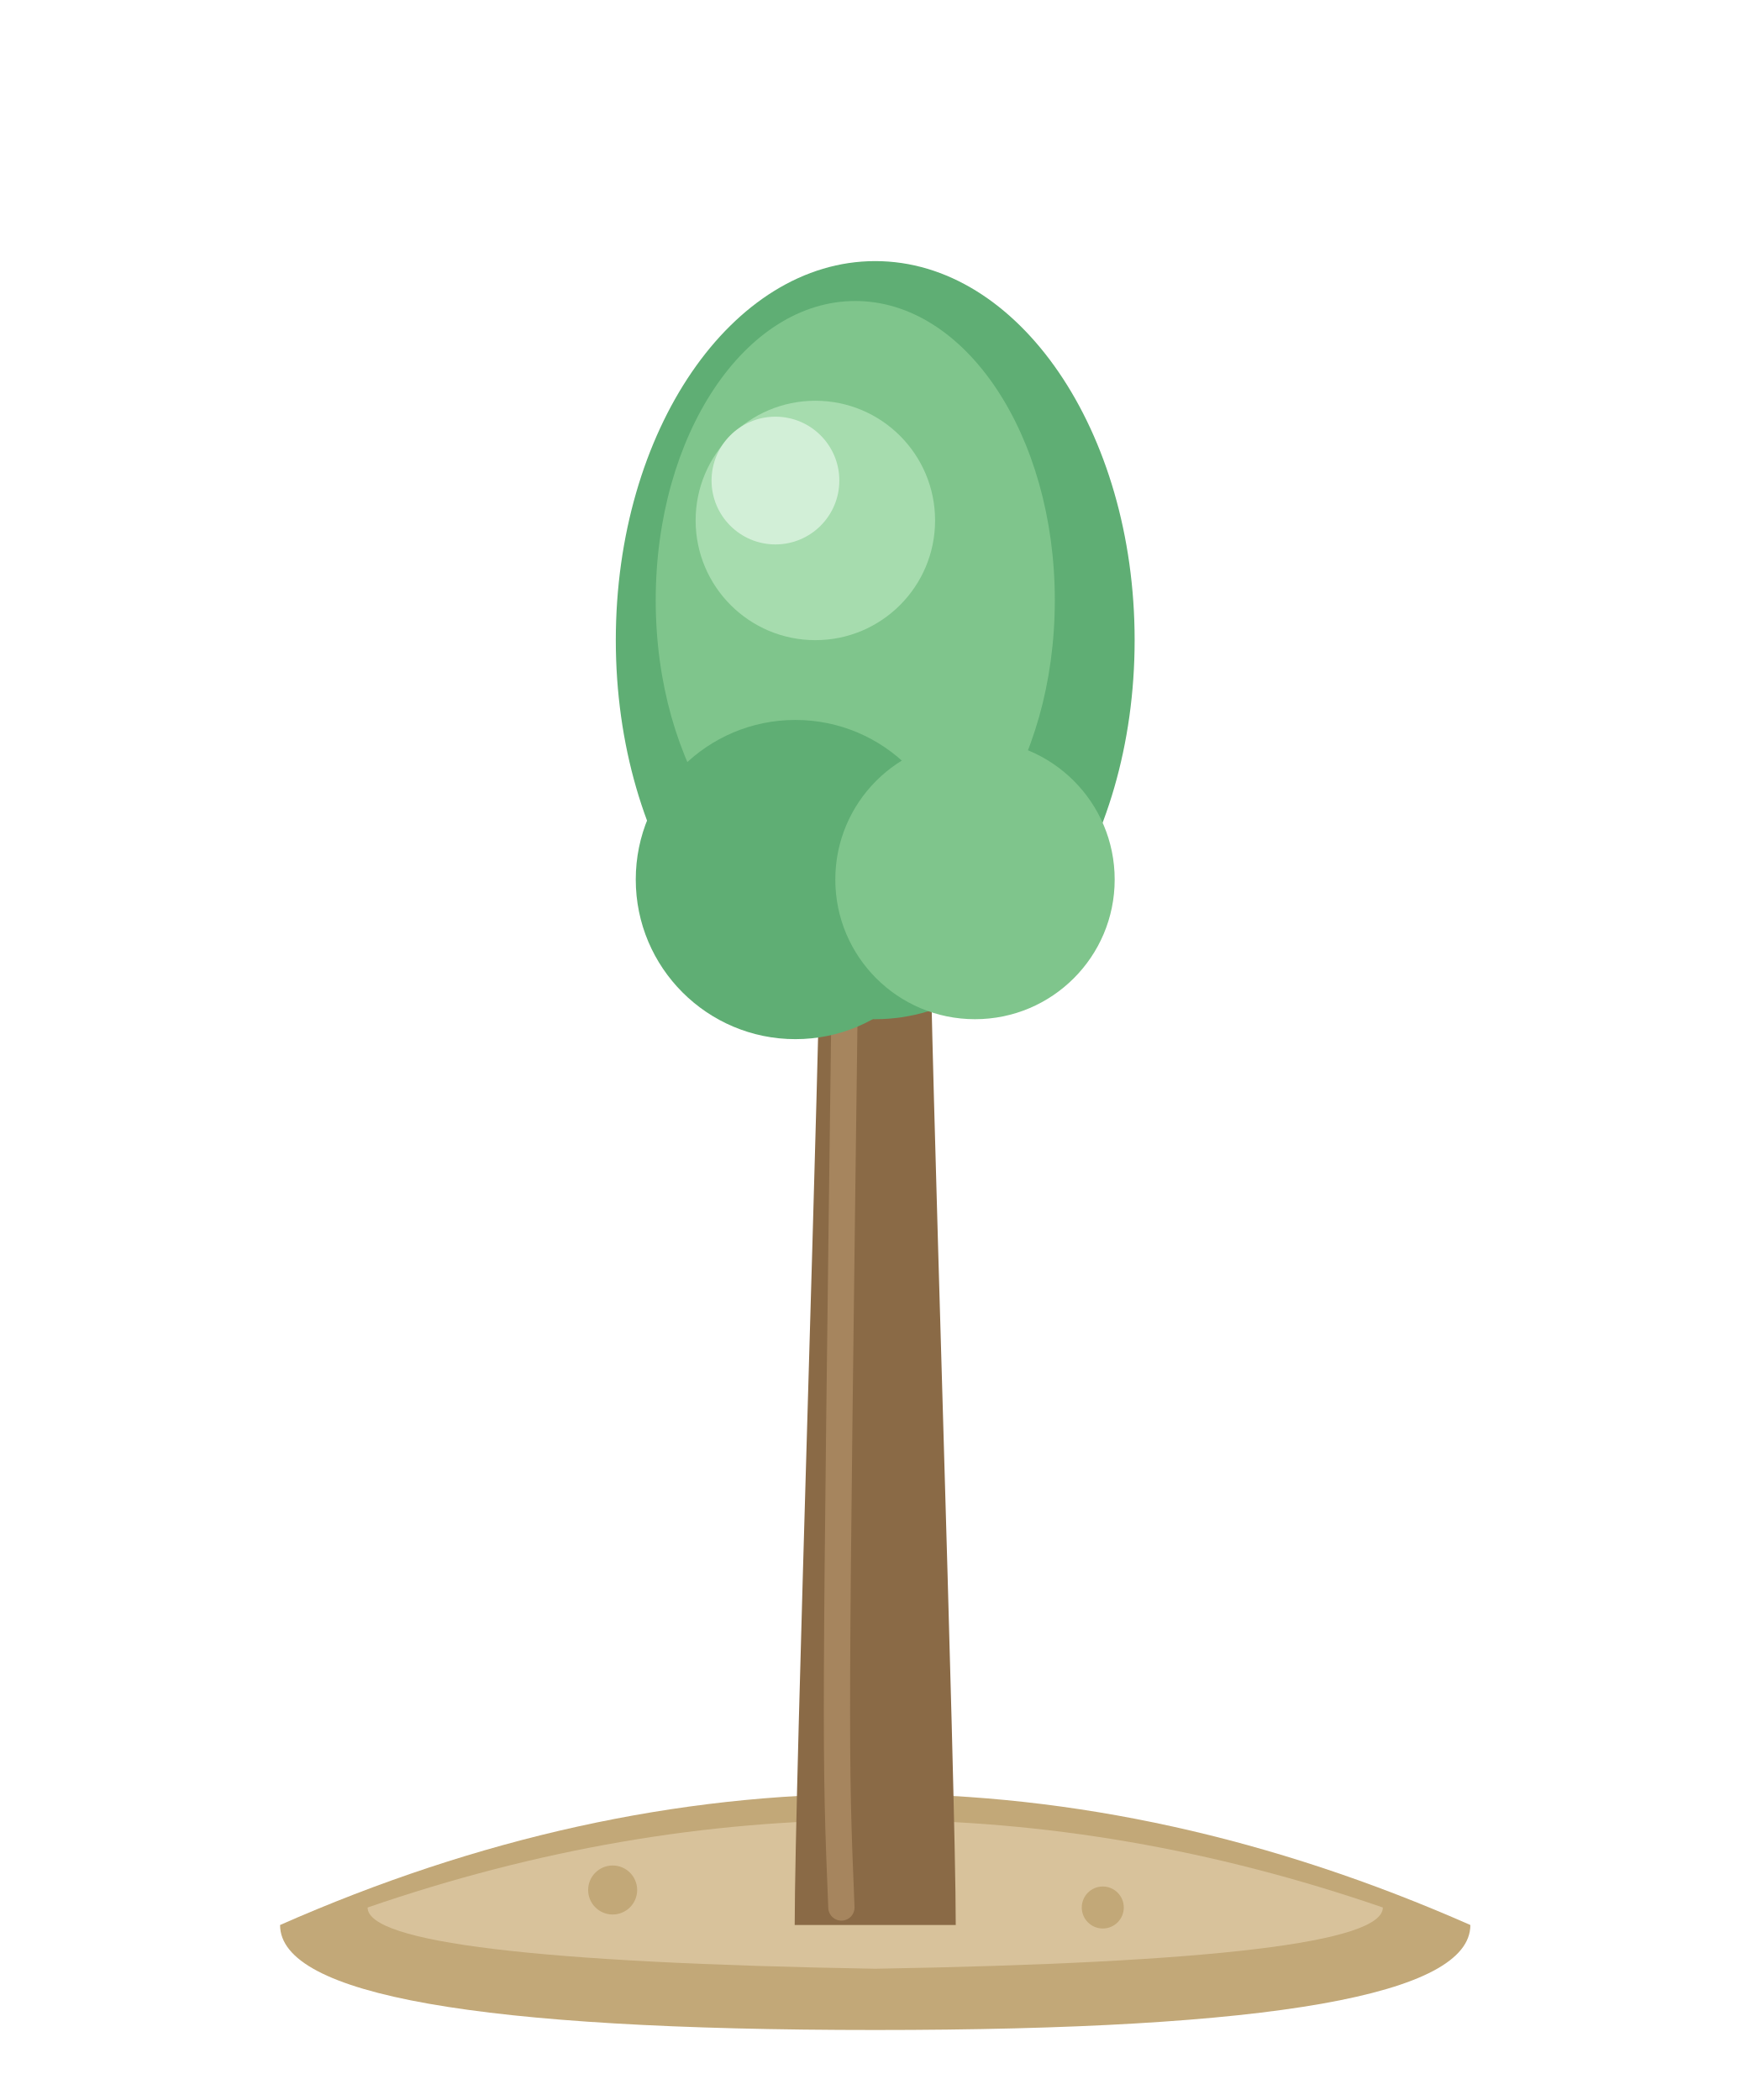
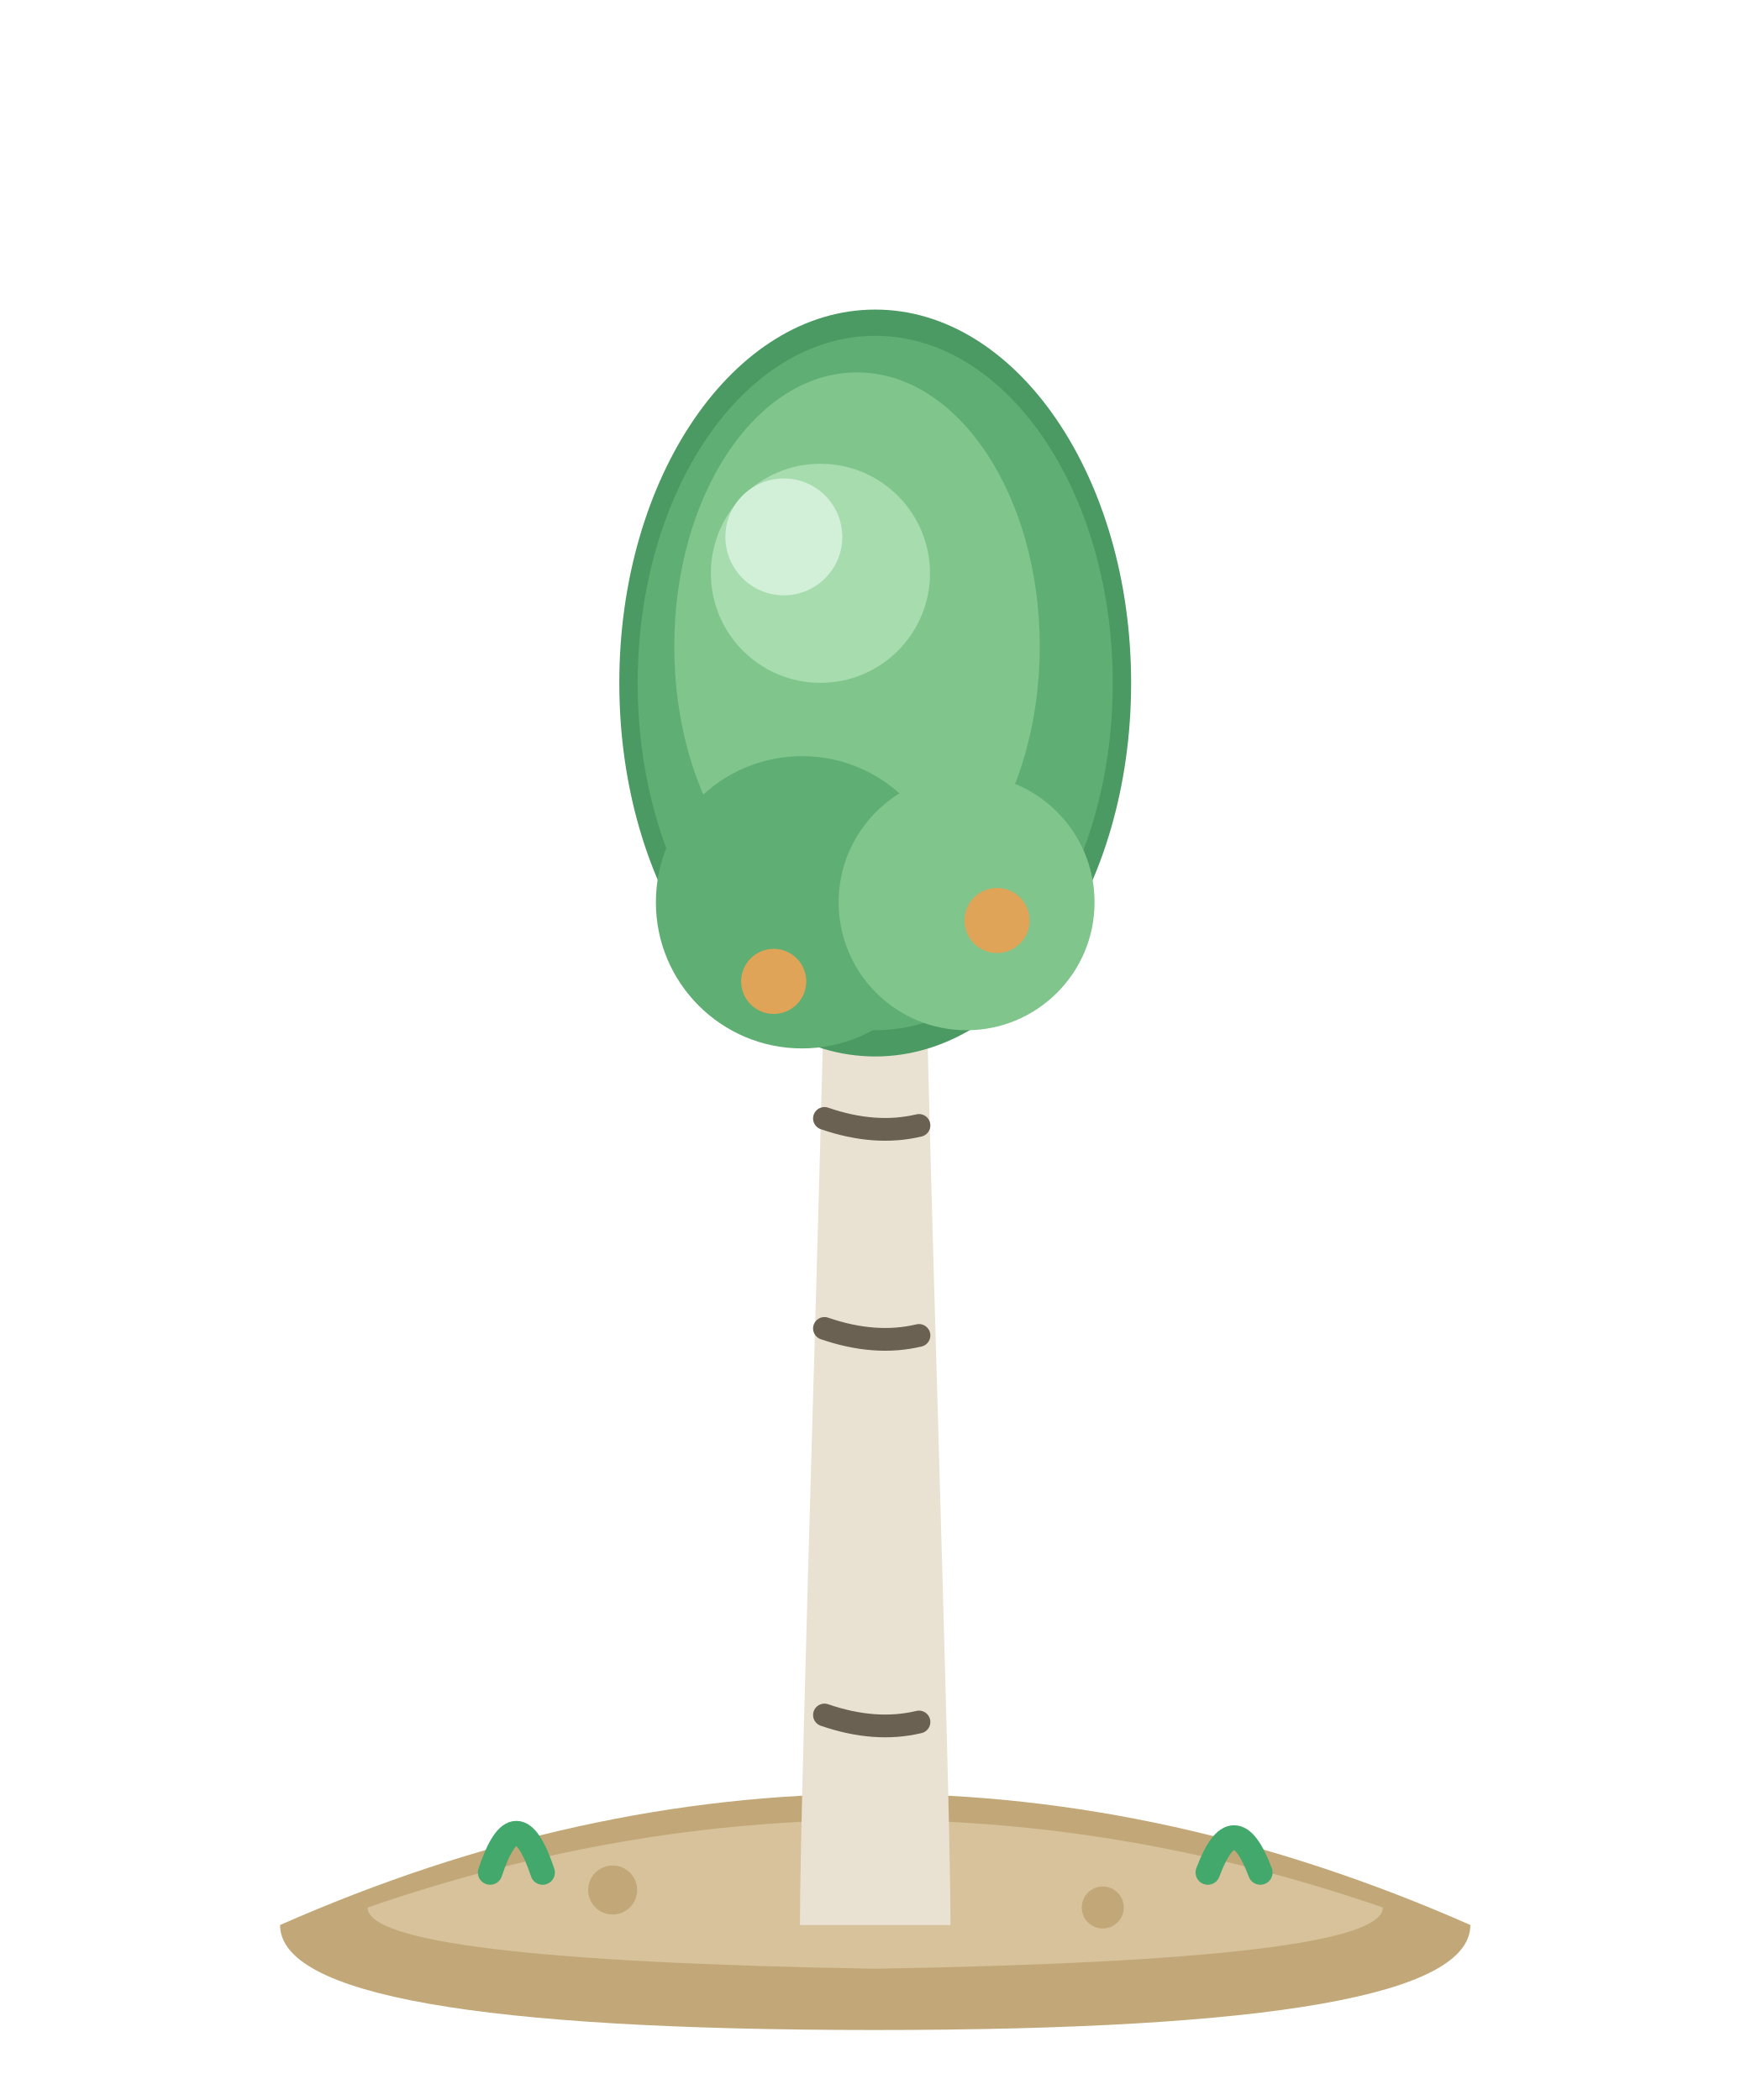
<svg xmlns="http://www.w3.org/2000/svg" viewBox="0 0 100 120">
  <path d="M16 110 Q50 95 84 110 Q84 116 50 116 Q16 116 16 110 Z" fill="#C2A878" />
  <path d="M21 109 Q50 99 79 109 Q79 112 50 112.5 Q21 112 21 109 Z" fill="#D8C29B" />
  <circle cx="35" cy="108" r="1.4" fill="#C2A878" />
  <circle cx="63" cy="109" r="1.2" fill="#C2A878" />
-   <path d="M45.4 110 C 45.4 102 46.872 59 46.872 52 L 53.128 52 C 53.128 59 54.6 102 54.6 110 Z" fill="#8A6A46" />
-   <path d="M48.28 55 C 47.7 100 47.7 100 48.068 109" stroke="#A6855E" stroke-width="1.5" fill="none" stroke-linecap="round" />
-   <ellipse cx="50" cy="36.58" rx="14.82" ry="21.66" fill="#5FAE74" />
-   <ellipse cx="48.86" cy="34.3" rx="11.4" ry="17.1" fill="#7FC58C" />
-   <circle cx="45.44" cy="50.26" r="9.12" fill="#5FAE74" />
-   <circle cx="55.7" cy="50.26" r="7.98" fill="#7FC58C" />
-   <circle cx="46.58" cy="29.74" r="6.84" fill="#A6DCAE" />
-   <circle cx="44.3" cy="27.46" r="3.65" fill="#D2EFD7" />
+   <path d="M28 107 q1.5 -4.5 3 0" stroke="#43A86B" stroke-width="1.4" fill="none" stroke-linecap="round" />
+   <path d="M69 107 q1.5 -4 3 0" stroke="#43A86B" stroke-width="1.4" fill="none" stroke-linecap="round" />
+   <path d="M45.7 110 C 45.7 102 47.1 60.91 47.1 53.91 L 52.9 53.91 C 52.9 60.91 54.3 102 54.3 110 Z" fill="#E9E2D3" />
+   <path d="M47.1 63.91 q 2.9 1 5.4 0.4" stroke="#6B6152" stroke-width="1.3" fill="none" stroke-linecap="round" />
+   <path d="M47.1 75.91 q 2.9 1 5.4 0.4" stroke="#6B6152" stroke-width="1.3" fill="none" stroke-linecap="round" />
+   <path d="M47.1 98 q 2.9 1 5.4 0.4" stroke="#6B6152" stroke-width="1.3" fill="none" stroke-linecap="round" />
+   <ellipse cx="50" cy="39.03" rx="14.62" ry="21.34" fill="#4C9A63" />
+   <ellipse cx="50" cy="39.03" rx="13.57" ry="19.84" fill="#5FAE74" />
+   <ellipse cx="48.96" cy="36.94" rx="10.44" ry="15.66" fill="#7FC58C" />
+   <circle cx="45.82" cy="51.56" r="8.35" fill="#5FAE74" />
+   <circle cx="55.22" cy="51.56" r="7.31" fill="#7FC58C" />
+   <circle cx="46.87" cy="32.76" r="6.26" fill="#A6DCAE" />
+   <circle cx="44.78" cy="30.68" r="3.34" fill="#D2EFD7" />
+   <circle cx="56.96" cy="52.6" r="1.86" fill="#E0A458" />
+   <circle cx="44.2" cy="56.08" r="1.86" fill="#E0A458" />
</svg>
